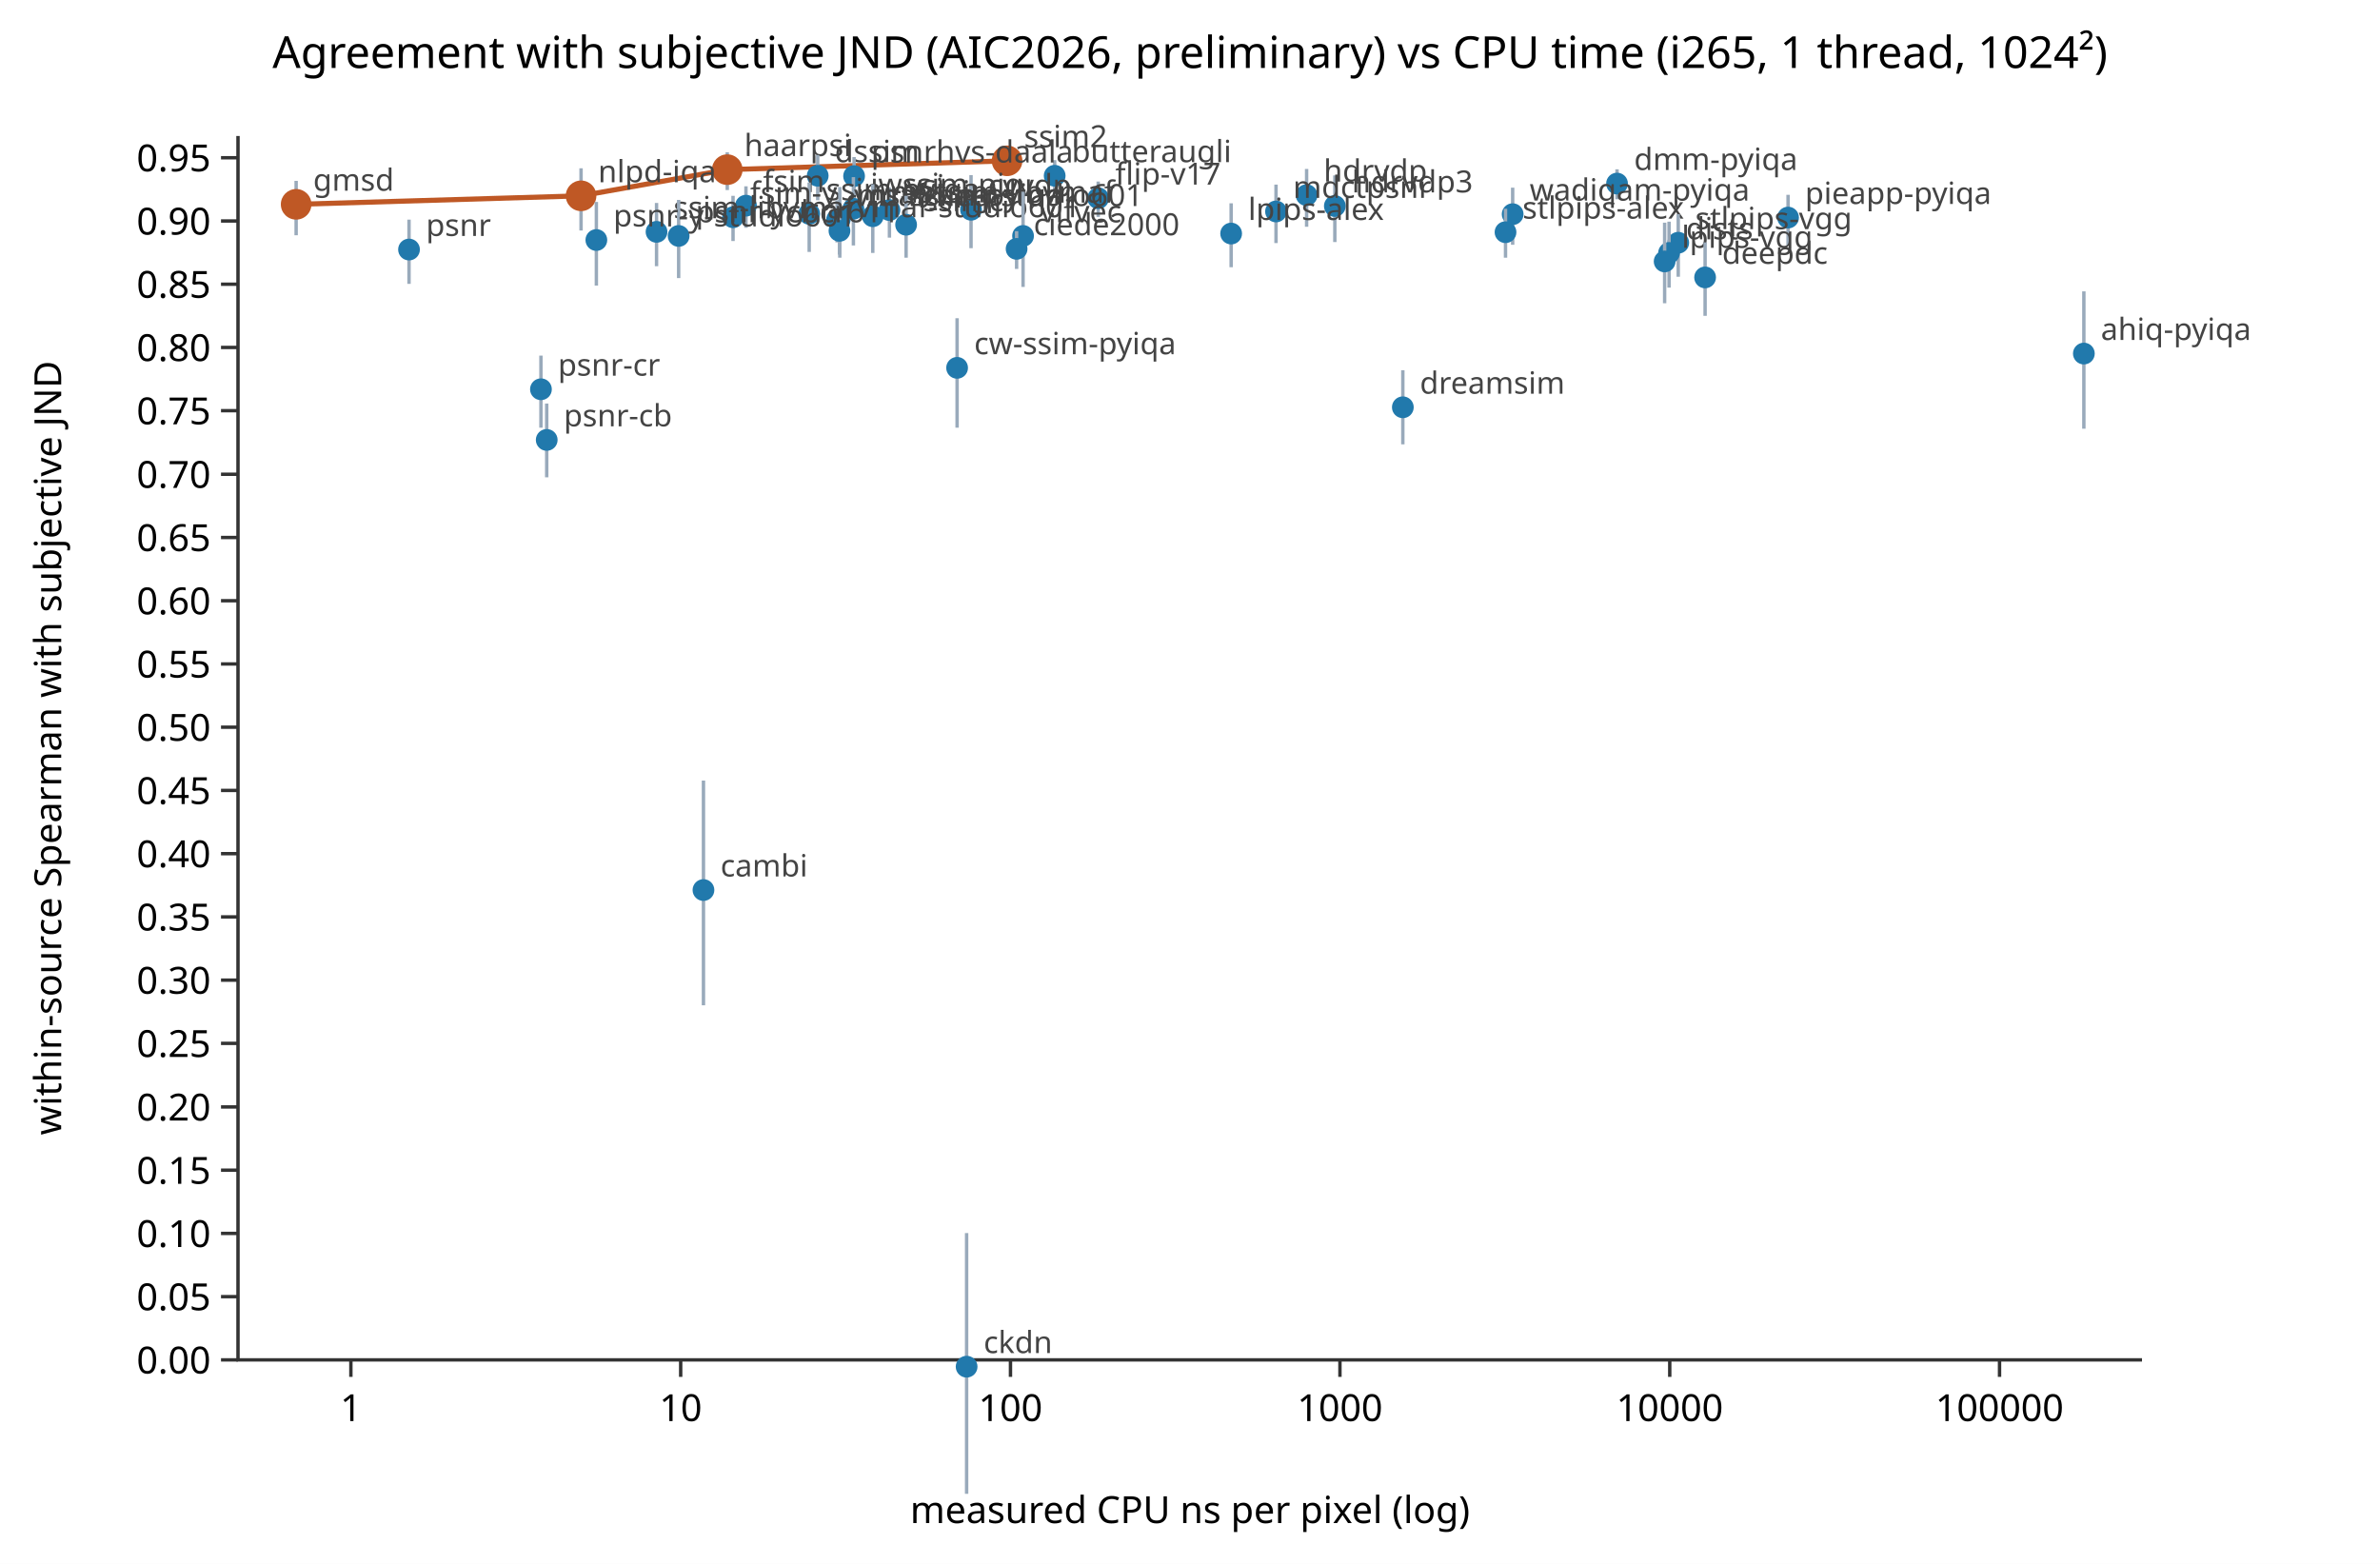
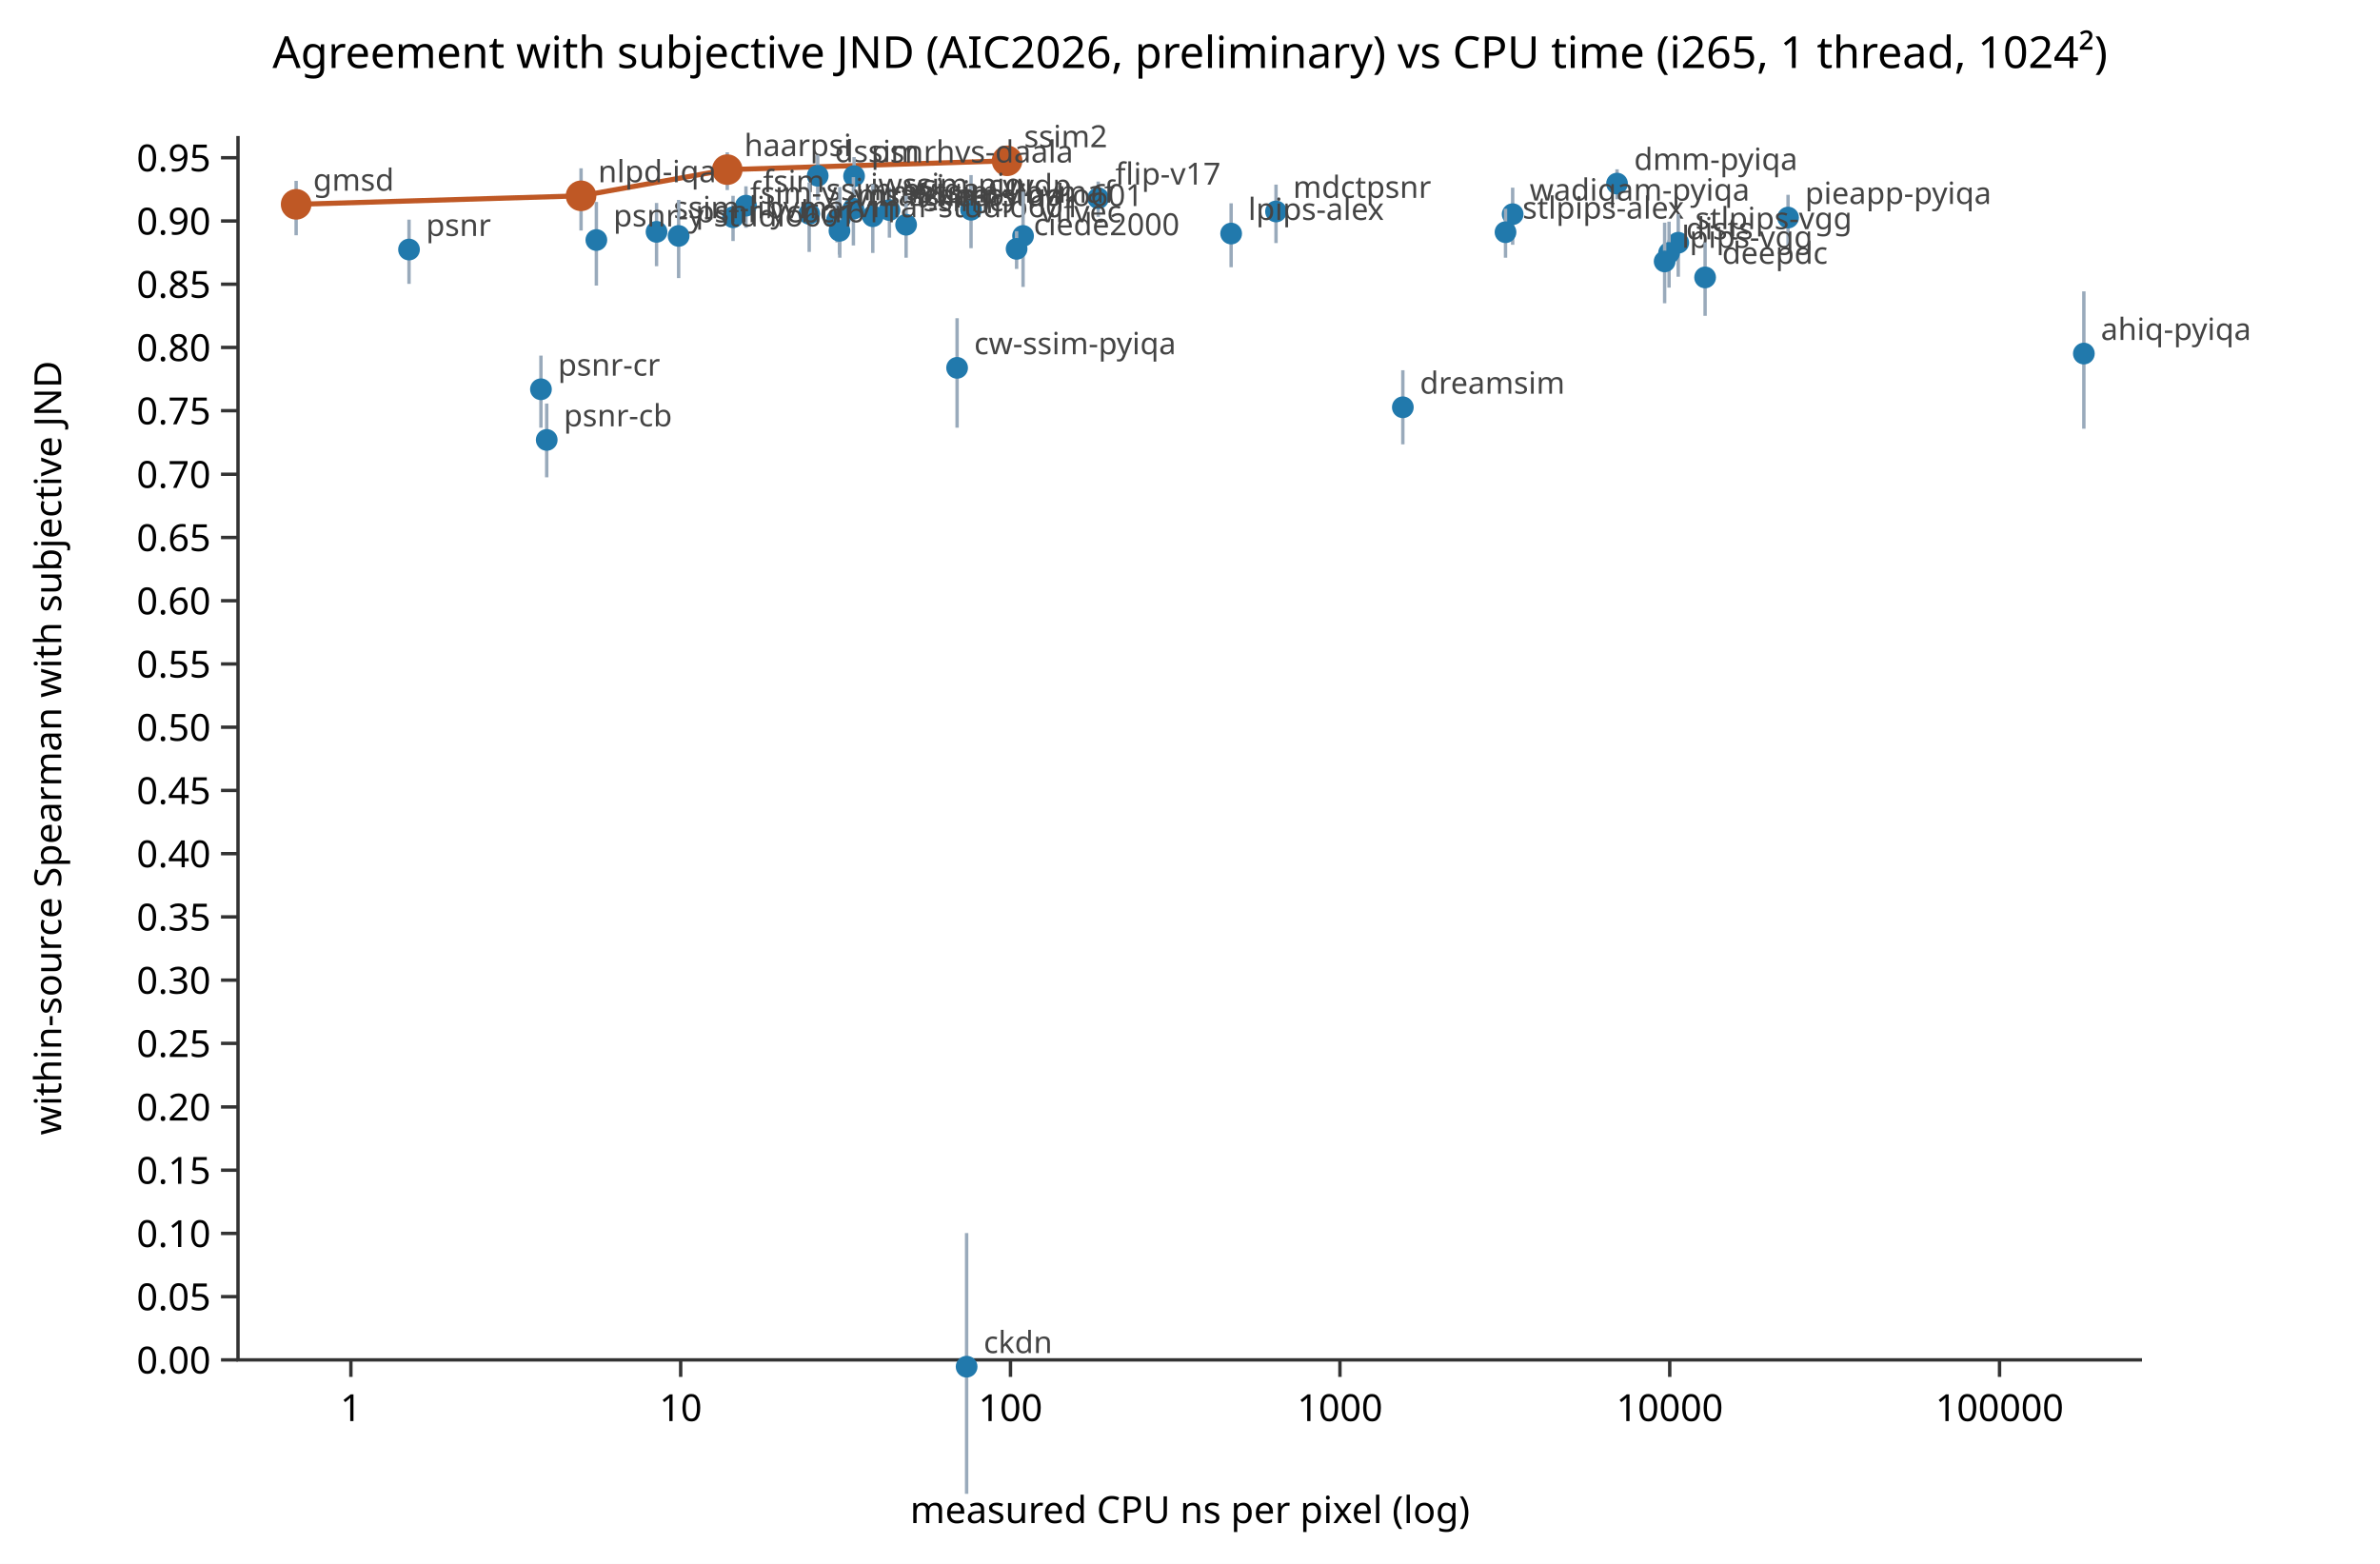
<svg xmlns="http://www.w3.org/2000/svg" viewBox="0 0 700 460" font-family="sans-serif" font-size="11">
  <rect width="700" height="460" fill="white" />
  <text x="350" y="20" text-anchor="middle" font-size="13">Agreement with subjective JND (AIC2026, preliminary) vs CPU time (i265, 1 thread, 1024²)</text>
  <path d="M70 40V400H630" fill="none" stroke="#333" />
  <path d="M103.2 400v5" stroke="#333" />
  <text x="103.2" y="418" text-anchor="middle">1</text>
  <path d="M200.2 400v5" stroke="#333" />
  <text x="200.2" y="418" text-anchor="middle">10</text>
  <path d="M297.2 400v5" stroke="#333" />
  <text x="297.2" y="418" text-anchor="middle">100</text>
  <path d="M394.1 400v5" stroke="#333" />
  <text x="394.1" y="418" text-anchor="middle">1000</text>
  <path d="M491.1 400v5" stroke="#333" />
  <text x="491.1" y="418" text-anchor="middle">10000</text>
  <path d="M588.1 400v5" stroke="#333" />
  <text x="588.1" y="418" text-anchor="middle">100000</text>
  <path d="M65 400.0h5" stroke="#333" />
  <text x="62" y="404.0" text-anchor="end">0.00</text>
  <path d="M65 381.4h5" stroke="#333" />
  <text x="62" y="385.4" text-anchor="end">0.05</text>
  <path d="M65 362.8h5" stroke="#333" />
  <text x="62" y="366.8" text-anchor="end">0.10</text>
  <path d="M65 344.2h5" stroke="#333" />
  <text x="62" y="348.2" text-anchor="end">0.15</text>
  <path d="M65 325.6h5" stroke="#333" />
  <text x="62" y="329.6" text-anchor="end">0.20</text>
  <path d="M65 306.9h5" stroke="#333" />
  <text x="62" y="310.9" text-anchor="end">0.25</text>
  <path d="M65 288.3h5" stroke="#333" />
  <text x="62" y="292.3" text-anchor="end">0.30</text>
  <path d="M65 269.7h5" stroke="#333" />
  <text x="62" y="273.7" text-anchor="end">0.35</text>
  <path d="M65 251.1h5" stroke="#333" />
  <text x="62" y="255.1" text-anchor="end">0.40</text>
  <path d="M65 232.5h5" stroke="#333" />
  <text x="62" y="236.5" text-anchor="end">0.45</text>
  <path d="M65 213.9h5" stroke="#333" />
  <text x="62" y="217.9" text-anchor="end">0.50</text>
  <path d="M65 195.3h5" stroke="#333" />
  <text x="62" y="199.3" text-anchor="end">0.55</text>
  <path d="M65 176.7h5" stroke="#333" />
  <text x="62" y="180.7" text-anchor="end">0.60</text>
  <path d="M65 158.1h5" stroke="#333" />
  <text x="62" y="162.1" text-anchor="end">0.65</text>
  <path d="M65 139.5h5" stroke="#333" />
  <text x="62" y="143.5" text-anchor="end">0.70</text>
  <path d="M65 120.8h5" stroke="#333" />
  <text x="62" y="124.8" text-anchor="end">0.75</text>
  <path d="M65 102.2h5" stroke="#333" />
  <text x="62" y="106.2" text-anchor="end">0.80</text>
  <path d="M65 83.6h5" stroke="#333" />
  <text x="62" y="87.6" text-anchor="end">0.85</text>
  <path d="M65 65.0h5" stroke="#333" />
  <text x="62" y="69.0" text-anchor="end">0.90</text>
  <path d="M65 46.4h5" stroke="#333" />
  <text x="62" y="50.4" text-anchor="end">0.95</text>
  <path d="M87.1 60.1L170.9 57.6L213.9 49.9L296.2 47.3" fill="none" stroke="#bf5825" stroke-width="1.5" />
  <path d="M296.2 51.4V43.7" stroke="#9ab" />
  <circle cx="296.2" cy="47.3" r="4.5" fill="#bf5825" />
  <text x="301.2" y="43.3" font-size="9" fill="#444">ssim2</text>
  <path d="M213.9 55.9V44.8" stroke="#9ab" />
  <circle cx="213.9" cy="49.9" r="4.5" fill="#bf5825" />
  <text x="218.9" y="45.9" font-size="9" fill="#444">haarpsi</text>
-   <path d="M310.2 57.2V47.1" stroke="#9ab" />
-   <circle cx="310.2" cy="51.7" r="3.2" fill="#2179ac" />
-   <text x="315.2" y="47.7" font-size="9" fill="#444">butteraugli</text>
  <path d="M240.5 58.9V45.6" stroke="#9ab" />
  <circle cx="240.5" cy="51.7" r="3.2" fill="#2179ac" />
  <text x="245.5" y="47.7" font-size="9" fill="#444">dssim</text>
  <path d="M251.2 58.2V46.2" stroke="#9ab" />
  <circle cx="251.2" cy="51.8" r="3.2" fill="#2179ac" />
  <text x="256.2" y="47.8" font-size="9" fill="#444">psnrhvs-daala</text>
  <path d="M475.6 58.6V49.8" stroke="#9ab" />
  <circle cx="475.6" cy="54.0" r="3.2" fill="#2179ac" />
  <text x="480.6" y="50.0" font-size="9" fill="#444">dmm-pyiqa</text>
-   <path d="M384.3 66.7V49.7" stroke="#9ab" />
-   <circle cx="384.3" cy="57.4" r="3.2" fill="#2179ac" />
-   <text x="389.3" y="53.4" font-size="9" fill="#444">hdrvdp</text>
  <path d="M170.9 67.8V49.5" stroke="#9ab" />
  <circle cx="170.9" cy="57.6" r="4.5" fill="#bf5825" />
  <text x="175.9" y="53.6" font-size="9" fill="#444">nlpd-iqa</text>
  <path d="M323.0 63.8V53.4" stroke="#9ab" />
  <circle cx="323.0" cy="58.3" r="3.2" fill="#2179ac" />
  <text x="328.0" y="54.3" font-size="9" fill="#444">flip-v17</text>
  <path d="M87.1 69.2V53.2" stroke="#9ab" />
  <circle cx="87.1" cy="60.1" r="4.5" fill="#bf5825" />
  <text x="92.1" y="56.1" font-size="9" fill="#444">gmsd</text>
  <path d="M219.4 67.0V54.8" stroke="#9ab" />
  <circle cx="219.4" cy="60.5" r="3.2" fill="#2179ac" />
  <text x="224.4" y="56.5" font-size="9" fill="#444">fsim</text>
-   <path d="M392.6 71.2V51.6" stroke="#9ab" />
-   <circle cx="392.6" cy="60.6" r="3.2" fill="#2179ac" />
-   <text x="397.6" y="56.6" font-size="9" fill="#444">hdrvdp3</text>
  <path d="M251.0 72.2V52.1" stroke="#9ab" />
  <circle cx="251.0" cy="61.4" r="3.2" fill="#2179ac" />
  <text x="256.0" y="57.4" font-size="9" fill="#444">iwssim-piq</text>
  <path d="M285.6 73.0V51.5" stroke="#9ab" />
  <circle cx="285.6" cy="61.7" r="3.2" fill="#2179ac" />
  <text x="290.6" y="57.7" font-size="9" fill="#444">cvvdp</text>
  <path d="M261.6 69.9V55.2" stroke="#9ab" />
  <circle cx="261.6" cy="61.8" r="3.2" fill="#2179ac" />
  <text x="266.6" y="57.8" font-size="9" fill="#444">vsi</text>
  <path d="M375.3 71.5V54.3" stroke="#9ab" />
  <circle cx="375.3" cy="62.2" r="3.2" fill="#2179ac" />
  <text x="380.3" y="58.2" font-size="9" fill="#444">mdctpsnr</text>
  <path d="M238.0 74.1V53.7" stroke="#9ab" />
  <circle cx="238.0" cy="62.9" r="3.2" fill="#2179ac" />
  <text x="243.0" y="58.9" font-size="9" fill="#444">ssim-pyiqa</text>
  <path d="M444.9 72.0V55.2" stroke="#9ab" />
  <circle cx="444.9" cy="63.0" r="3.2" fill="#2179ac" />
  <text x="449.9" y="59.0" font-size="9" fill="#444">wadiqam-pyiqa</text>
  <path d="M256.7 74.4V54.2" stroke="#9ab" />
  <circle cx="256.7" cy="63.6" r="3.2" fill="#2179ac" />
  <text x="261.7" y="59.6" font-size="9" fill="#444">msssim-libvmaf</text>
  <path d="M215.6 70.9V57.6" stroke="#9ab" />
  <circle cx="215.6" cy="63.9" r="3.2" fill="#2179ac" />
  <text x="220.6" y="59.9" font-size="9" fill="#444">fsim-y</text>
  <path d="M525.9 72.2V57.3" stroke="#9ab" />
  <circle cx="525.9" cy="64.0" r="3.2" fill="#2179ac" />
  <text x="530.9" y="60.0" font-size="9" fill="#444">pieapp-pyiqa</text>
  <path d="M247.0 75.8V55.0" stroke="#9ab" />
  <circle cx="247.0" cy="64.5" r="3.2" fill="#2179ac" />
  <text x="252.0" y="60.5" font-size="9" fill="#444">ms-ssim-pyiqa</text>
  <path d="M246.2 71.3V58.9" stroke="#9ab" />
  <circle cx="246.2" cy="64.6" r="3.2" fill="#2179ac" />
  <text x="251.2" y="60.6" font-size="9" fill="#444">vmaf-neg-studio601</text>
  <path d="M266.5 75.8V57.6" stroke="#9ab" />
  <circle cx="266.5" cy="66.1" r="3.2" fill="#2179ac" />
  <text x="271.5" y="62.1" font-size="9" fill="#444">ssimc</text>
  <path d="M246.9 74.9V62.0" stroke="#9ab" />
  <circle cx="246.9" cy="67.9" r="3.2" fill="#2179ac" />
  <text x="251.9" y="63.9" font-size="9" fill="#444">vmaf-studio601</text>
  <path d="M193.1 78.3V59.7" stroke="#9ab" />
  <circle cx="193.1" cy="68.2" r="3.2" fill="#2179ac" />
  <text x="198.1" y="64.2" font-size="9" fill="#444">ssim-libvmaf</text>
  <path d="M442.8 75.8V61.4" stroke="#9ab" />
  <circle cx="442.8" cy="68.3" r="3.2" fill="#2179ac" />
  <text x="447.8" y="64.3" font-size="9" fill="#444">stlpips-alex</text>
  <path d="M362.1 78.6V59.8" stroke="#9ab" />
  <circle cx="362.1" cy="68.7" r="3.2" fill="#2179ac" />
  <text x="367.1" y="64.7" font-size="9" fill="#444">lpips-alex</text>
  <path d="M199.6 81.8V58.8" stroke="#9ab" />
  <circle cx="199.6" cy="69.4" r="3.2" fill="#2179ac" />
  <text x="204.6" y="65.4" font-size="9" fill="#444">psnr-ycbcr611</text>
  <path d="M300.9 84.4V56.4" stroke="#9ab" />
  <circle cx="300.9" cy="69.4" r="3.2" fill="#2179ac" />
  <text x="305.9" y="65.4" font-size="9" fill="#444">vifvec</text>
  <path d="M175.4 84.0V59.4" stroke="#9ab" />
  <circle cx="175.4" cy="70.6" r="3.2" fill="#2179ac" />
  <text x="180.4" y="66.6" font-size="9" fill="#444">psnr-y-studio601</text>
  <path d="M493.6 81.4V63.0" stroke="#9ab" />
  <circle cx="493.6" cy="71.4" r="3.2" fill="#2179ac" />
  <text x="498.6" y="67.4" font-size="9" fill="#444">stlpips-vgg</text>
  <path d="M299.0 79.1V68.0" stroke="#9ab" />
  <circle cx="299.0" cy="73.2" r="3.2" fill="#2179ac" />
  <text x="304.0" y="69.2" font-size="9" fill="#444">ciede2000</text>
  <path d="M120.3 83.5V64.6" stroke="#9ab" />
  <circle cx="120.3" cy="73.4" r="3.2" fill="#2179ac" />
  <text x="125.3" y="69.4" font-size="9" fill="#444">psnr</text>
  <path d="M490.9 84.6V65.2" stroke="#9ab" />
  <circle cx="490.9" cy="74.4" r="3.2" fill="#2179ac" />
  <text x="495.9" y="70.4" font-size="9" fill="#444">dists</text>
  <path d="M489.6 89.2V65.5" stroke="#9ab" />
  <circle cx="489.6" cy="76.9" r="3.2" fill="#2179ac" />
  <text x="494.6" y="72.9" font-size="9" fill="#444">lpips-vgg</text>
  <path d="M501.5 92.9V71.3" stroke="#9ab" />
  <circle cx="501.5" cy="81.6" r="3.2" fill="#2179ac" />
  <text x="506.5" y="77.6" font-size="9" fill="#444">deepdc</text>
  <path d="M612.9 126.1V85.7" stroke="#9ab" />
  <circle cx="612.9" cy="104.0" r="3.2" fill="#2179ac" />
  <text x="617.9" y="100.0" font-size="9" fill="#444">ahiq-pyiqa</text>
  <path d="M281.5 125.8V93.6" stroke="#9ab" />
  <circle cx="281.5" cy="108.2" r="3.2" fill="#2179ac" />
  <text x="286.5" y="104.2" font-size="9" fill="#444">cw-ssim-pyiqa</text>
  <path d="M159.1 125.8V104.6" stroke="#9ab" />
  <circle cx="159.1" cy="114.5" r="3.2" fill="#2179ac" />
  <text x="164.1" y="110.5" font-size="9" fill="#444">psnr-cr</text>
  <path d="M412.6 130.7V108.9" stroke="#9ab" />
  <circle cx="412.6" cy="119.8" r="3.2" fill="#2179ac" />
  <text x="417.6" y="115.8" font-size="9" fill="#444">dreamsim</text>
  <path d="M160.8 140.4V118.7" stroke="#9ab" />
  <circle cx="160.8" cy="129.4" r="3.2" fill="#2179ac" />
  <text x="165.8" y="125.4" font-size="9" fill="#444">psnr-cb</text>
-   <path d="M206.9 295.7V229.6" stroke="#9ab" />
-   <circle cx="206.9" cy="261.8" r="3.2" fill="#2179ac" />
-   <text x="211.9" y="257.8" font-size="9" fill="#444">cambi</text>
  <path d="M284.3 439.4V362.7" stroke="#9ab" />
  <circle cx="284.3" cy="402.0" r="3.2" fill="#2179ac" />
  <text x="289.3" y="398.0" font-size="9" fill="#444">ckdn</text>
  <text x="350" y="448" text-anchor="middle">measured CPU ns per pixel (log)</text>
  <text x="18" y="220" text-anchor="middle" transform="rotate(-90 18 220)">within-source Spearman with subjective JND</text>
</svg>
